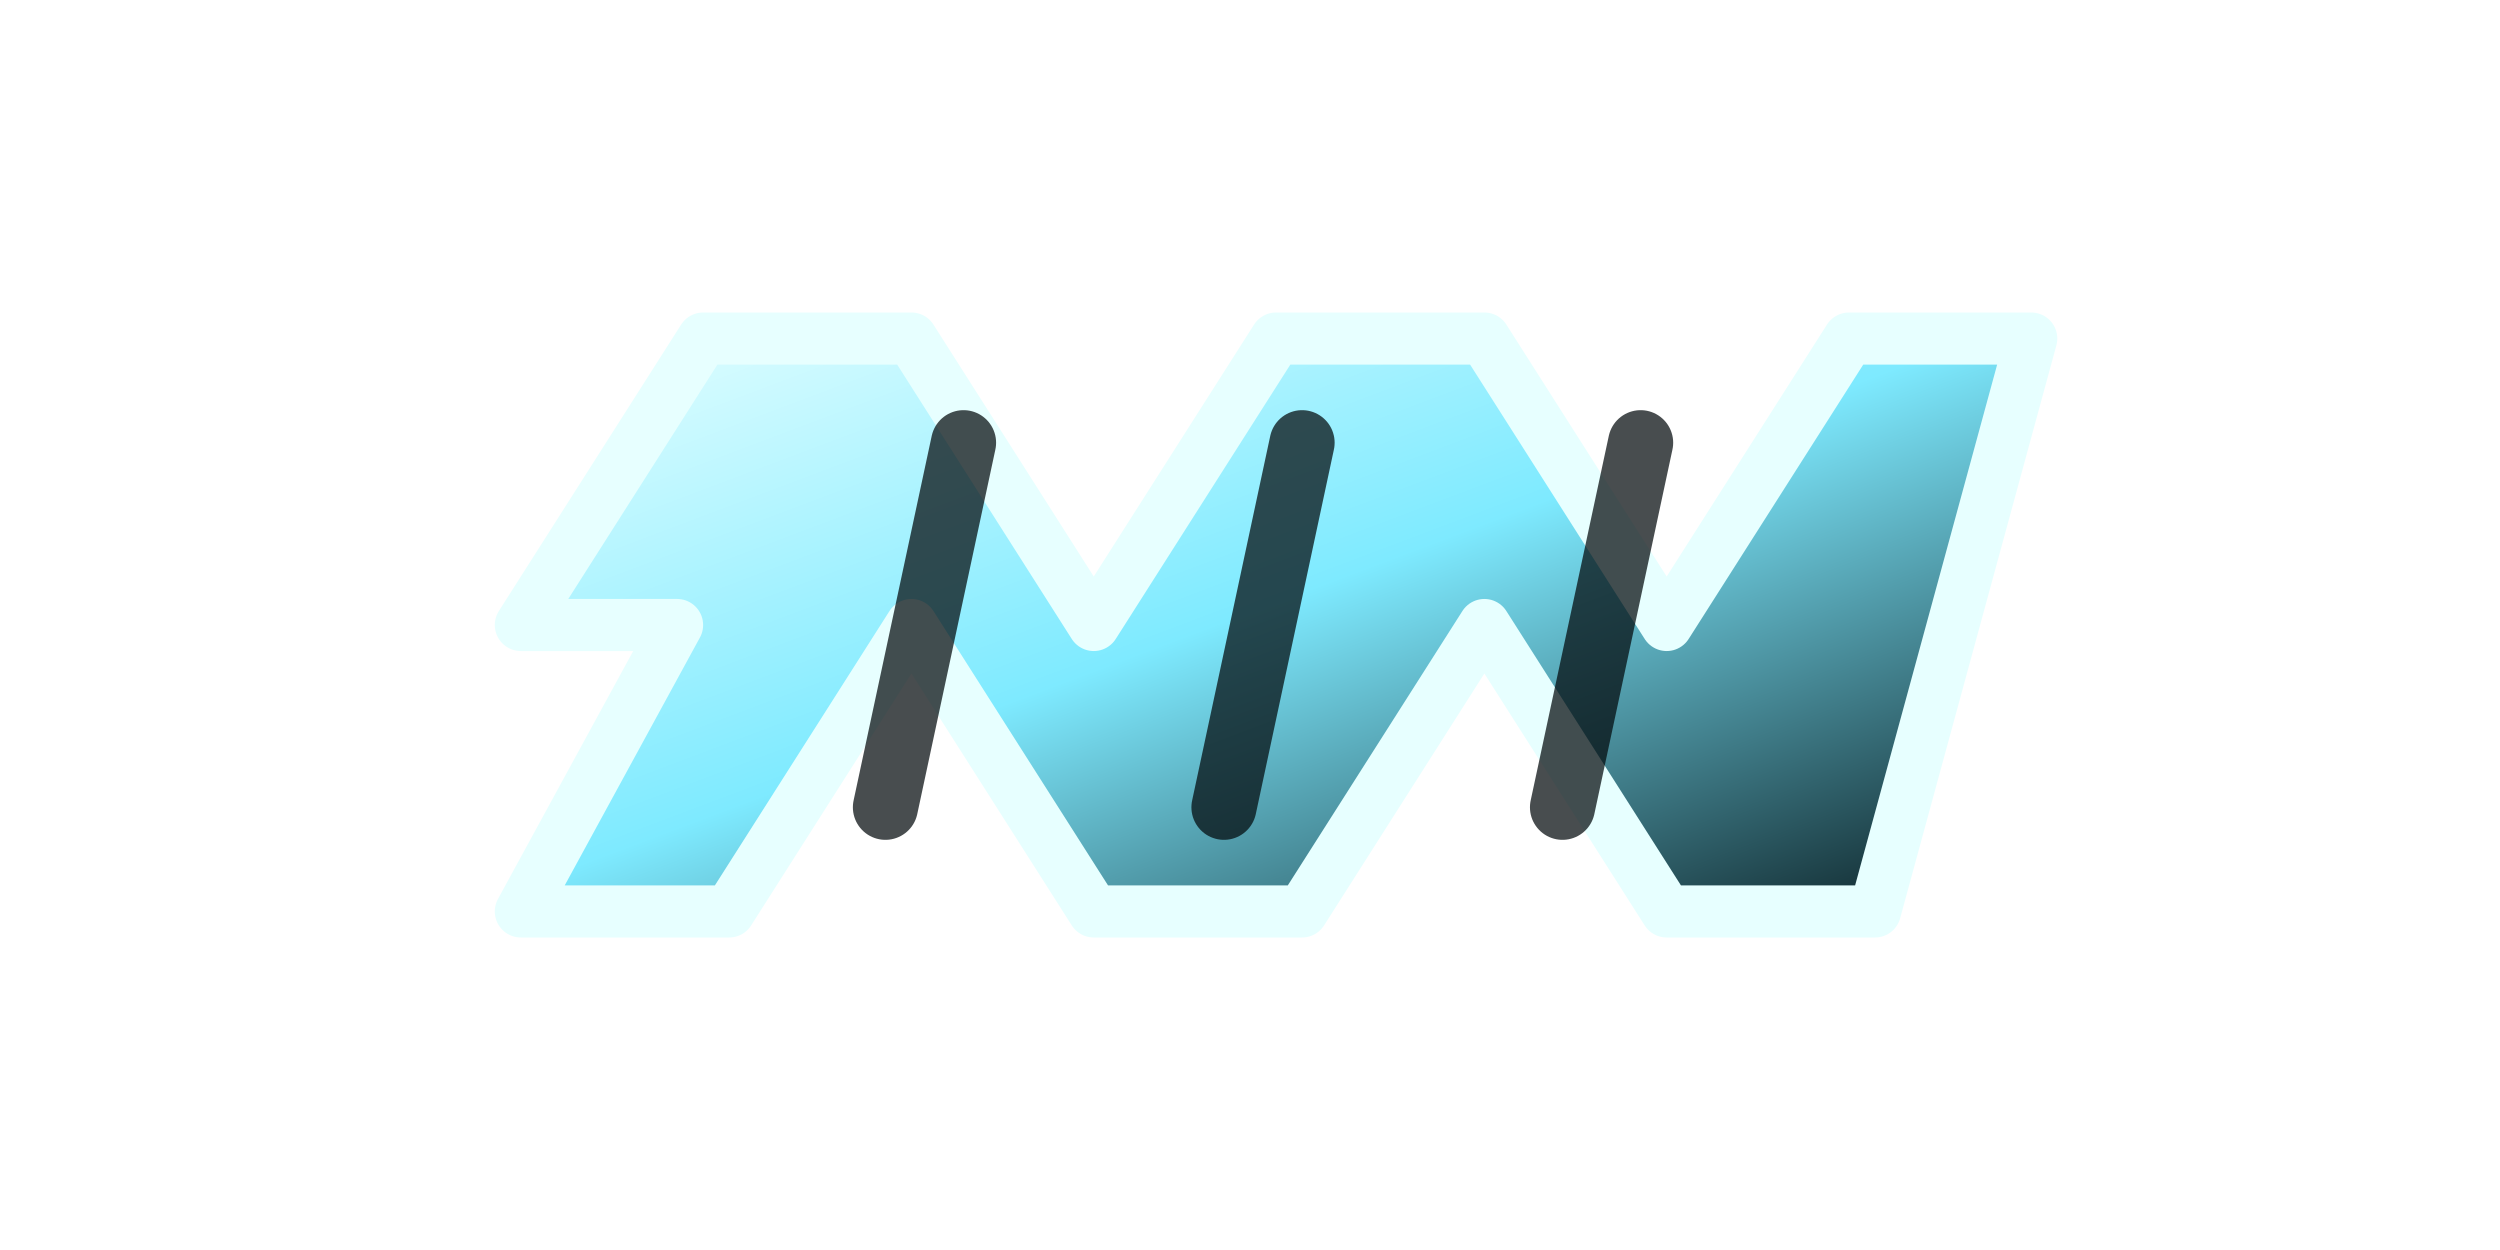
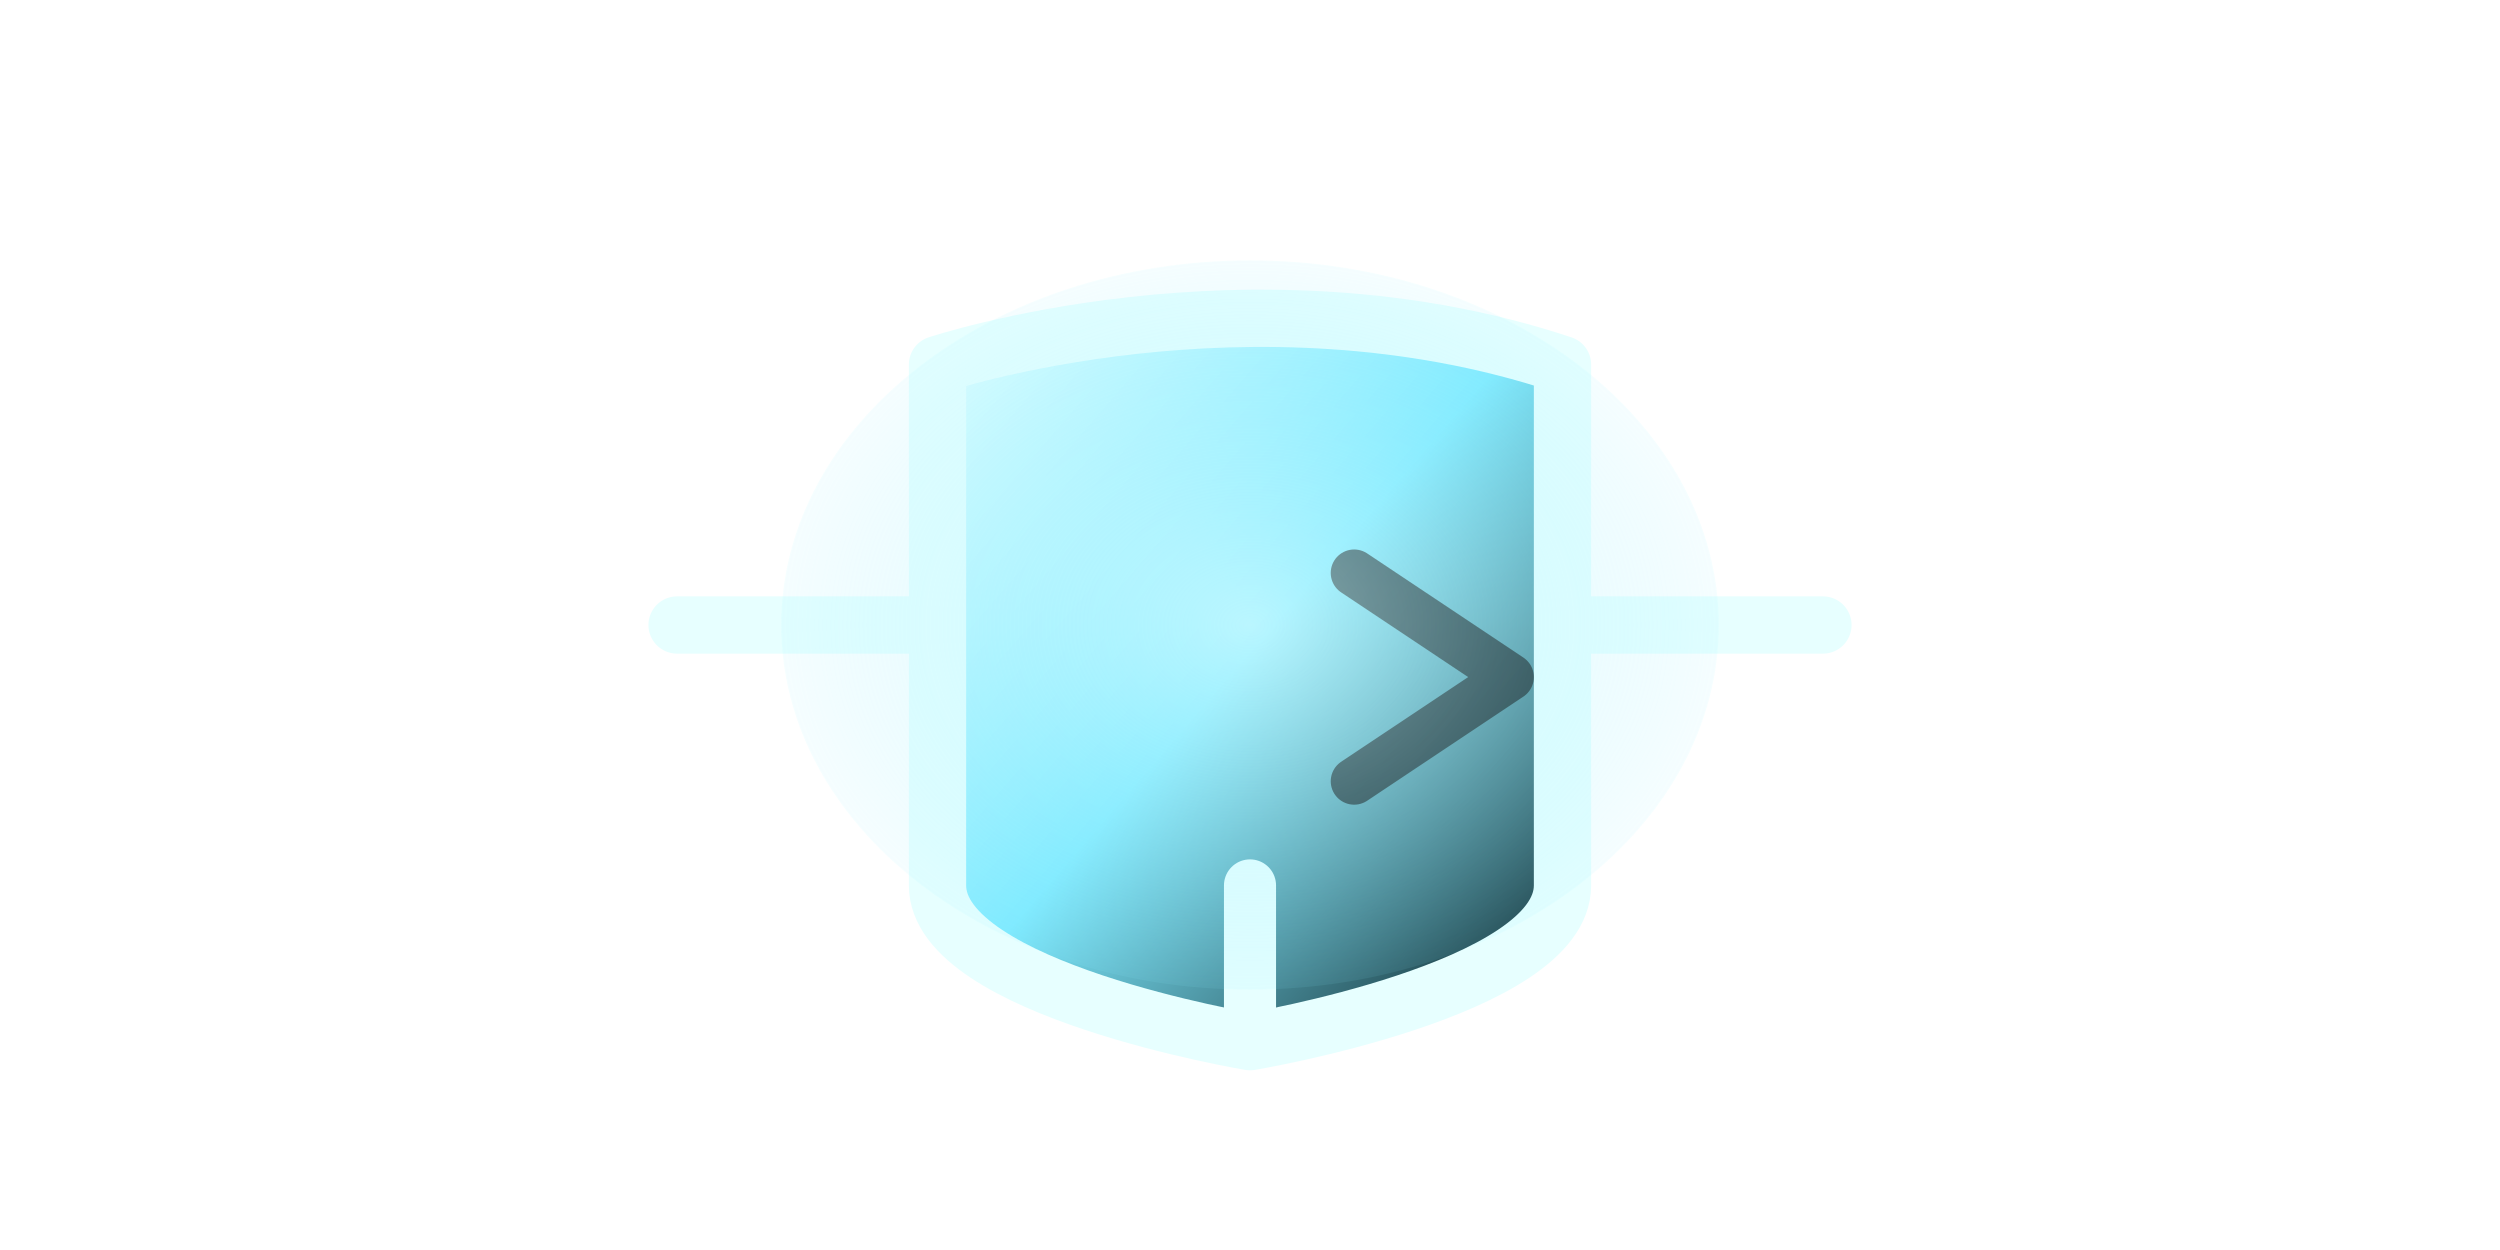
- <svg xmlns="http://www.w3.org/2000/svg" viewBox="0 0 96 48" role="img" aria-label="Resistor" data-component-shape="resistor" data-terminal-left="20 24" data-terminal-right="76 24">
+ <svg xmlns="http://www.w3.org/2000/svg" viewBox="0 0 96 48" role="img" aria-label="Transistor" data-component-shape="transistor" data-terminal-left="26 24" data-terminal-right="70 24">
  <defs>
    <linearGradient id="spr-brick-basic-blue-lab-real-normal-body" x1="0" y1="0" x2="1" y2="1">
      <stop offset="0" stop-color="#e7ffff" />
      <stop offset="0.48" stop-color="#7eeaff" />
      <stop offset="1" stop-color="#06171b" />
    </linearGradient>
    <radialGradient id="spr-brick-basic-blue-lab-real-normal-glow" cx="50%" cy="50%" r="60%">
      <stop offset="0" stop-color="#e7ffff" stop-opacity="0.55" />
      <stop offset="1" stop-color="#7eeaff" stop-opacity="0" />
    </radialGradient>
  </defs>
-   <path d="M20 24L27 13H35L42 24L49 13H57L64 24L71 13H78L72 35H64L57 24L50 35H42L35 24L28 35H20L26 24Z" fill="url(#spr-brick-basic-blue-lab-real-normal-body)" stroke="#e7ffff" stroke-width="2" stroke-linejoin="round" />
-   <path d="M37 17L34 31M50 17L47 31M63 17L60 31" fill="none" stroke="#02090b" stroke-width="2.5" stroke-linecap="round" opacity="0.72" />
+   <path d="M26 24H36M60 24H70" fill="none" stroke="#e7ffff" stroke-width="2.2" stroke-linecap="round" />
+   <path d="M36 14C36 14 48 10 60 14V34C60 38 48 40 48 40C48 40 36 38 36 34V14Z" fill="url(#spr-brick-basic-blue-lab-real-normal-body)" stroke="#e7ffff" stroke-width="2.2" stroke-linejoin="round" />
+   <path d="M48 34V40" fill="none" stroke="#e7ffff" stroke-width="2" stroke-linecap="round" />
+   <path d="M52 22L58 26L52 30" fill="none" stroke="#02090b" stroke-width="1.8" stroke-linecap="round" stroke-linejoin="round" opacity="0.72" />
+   <ellipse cx="48" cy="24" rx="18" ry="14" fill="url(#spr-brick-basic-blue-lab-real-normal-glow)" />
</svg>
